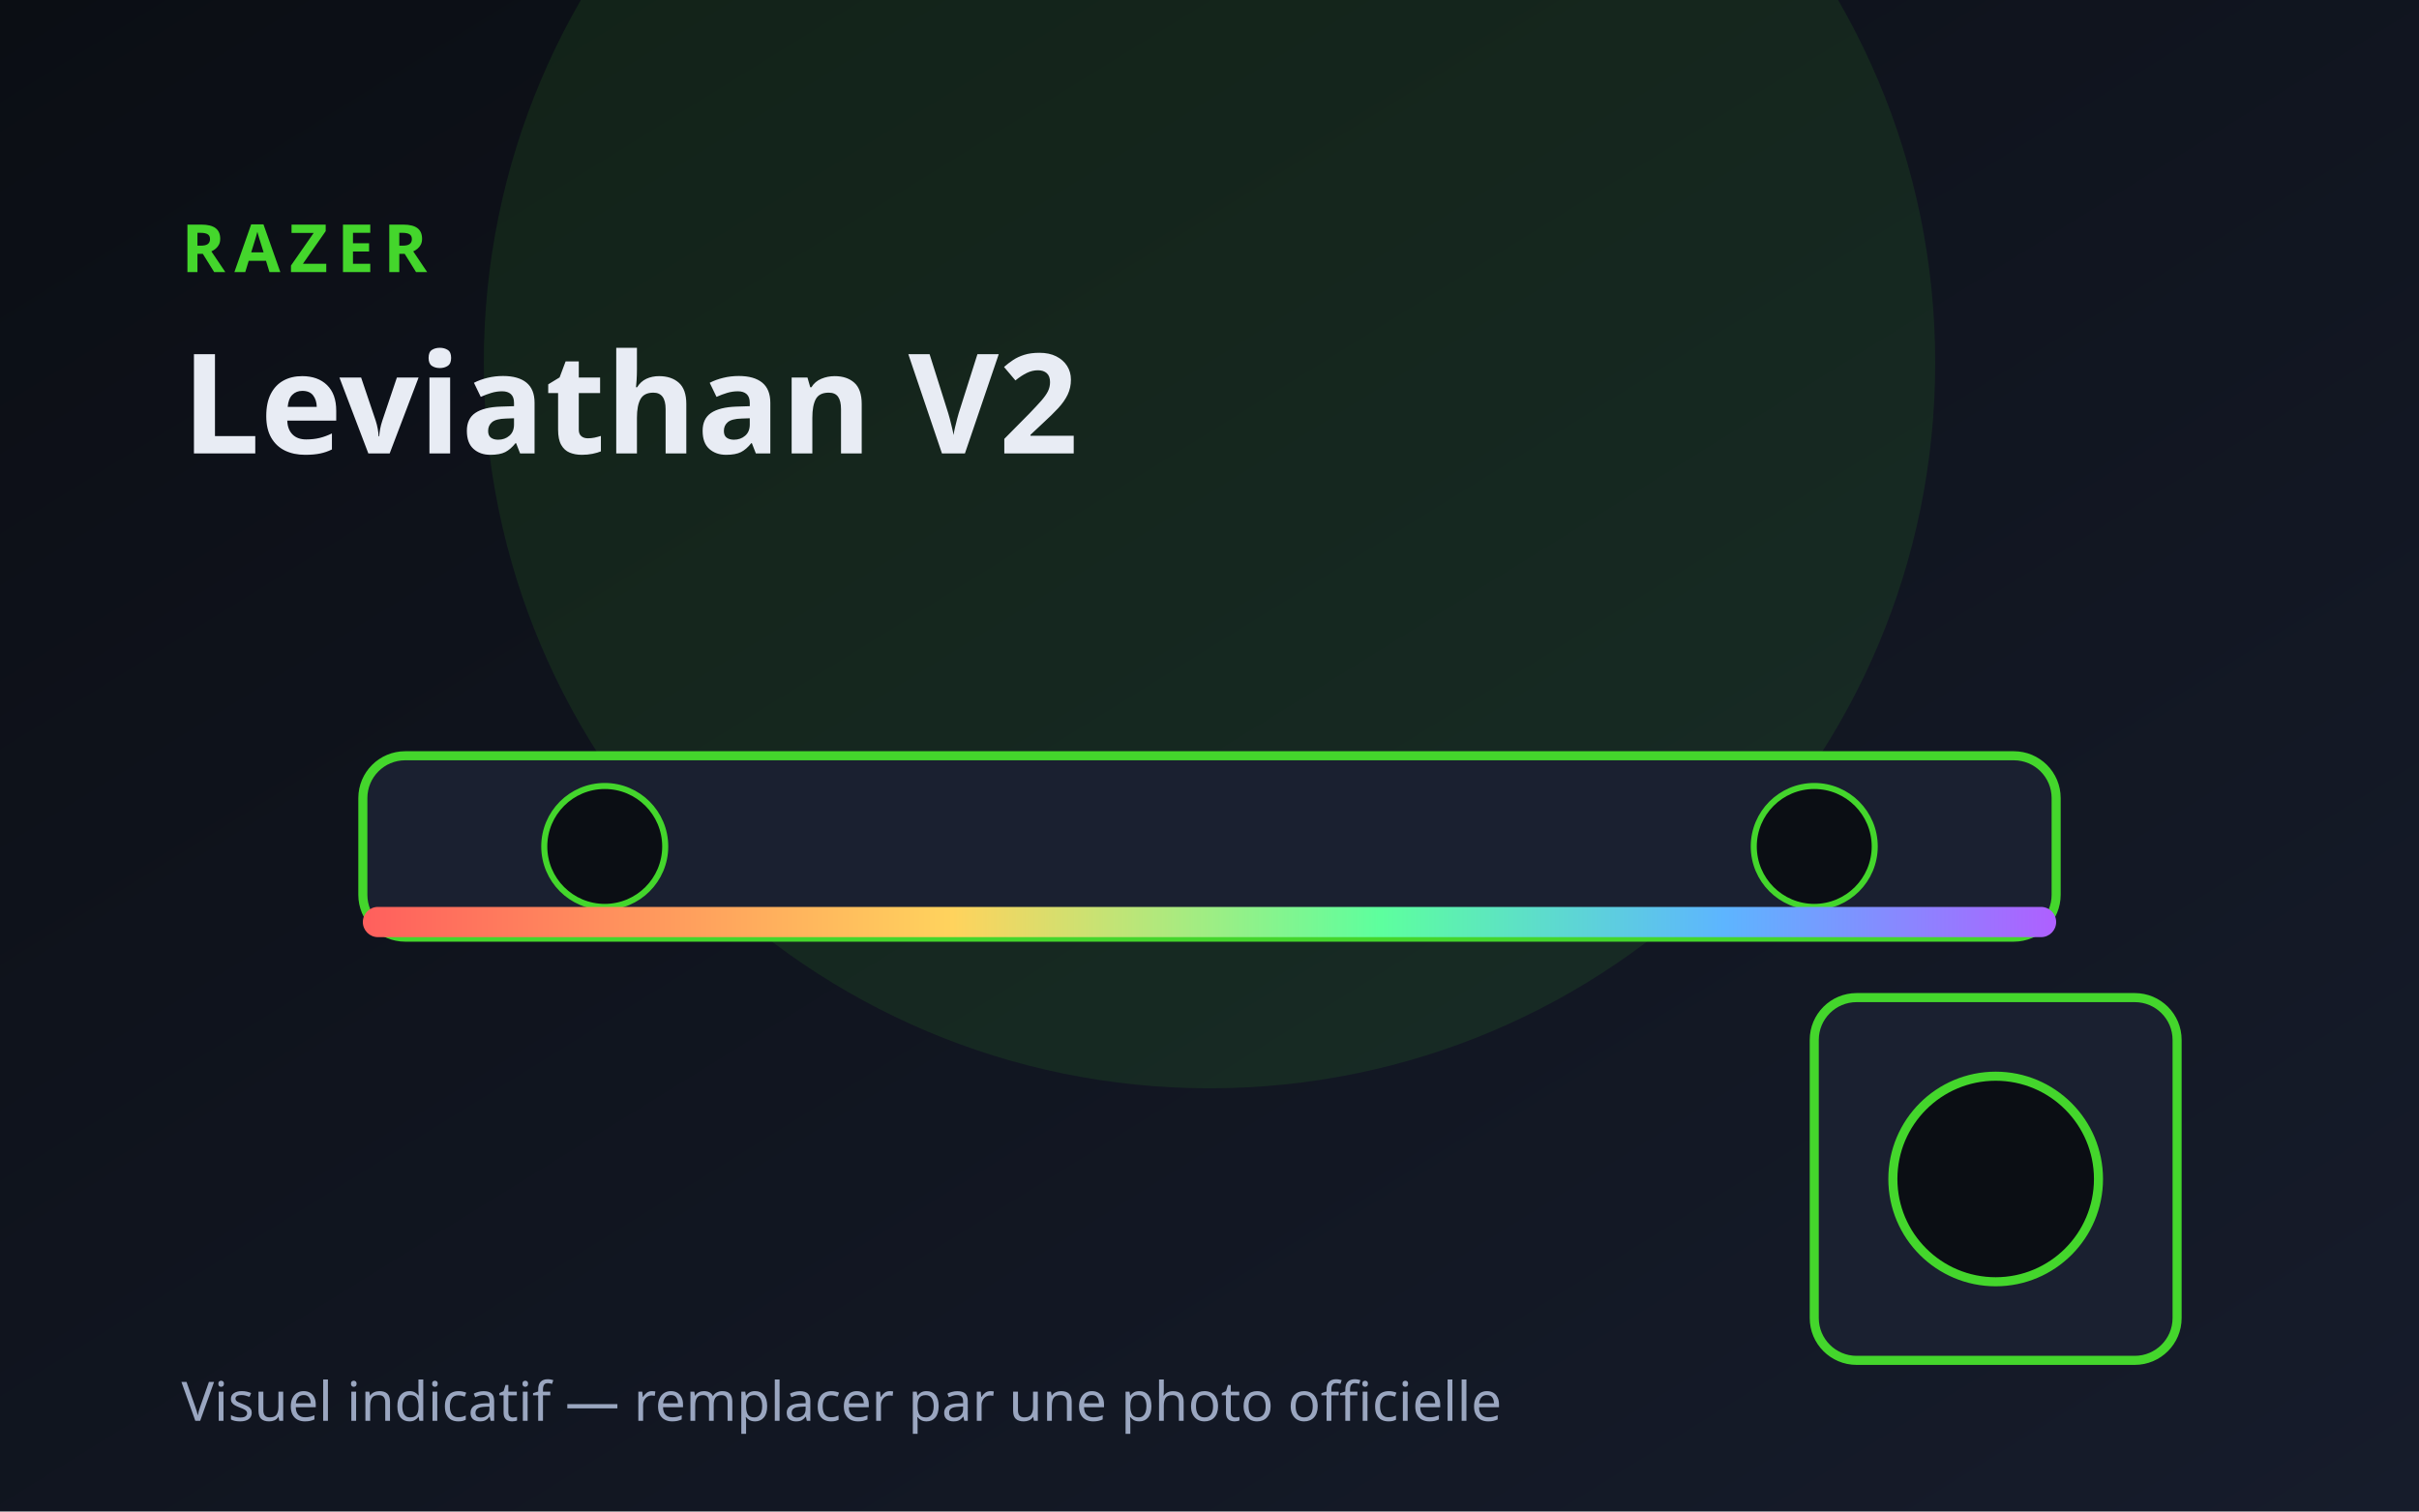
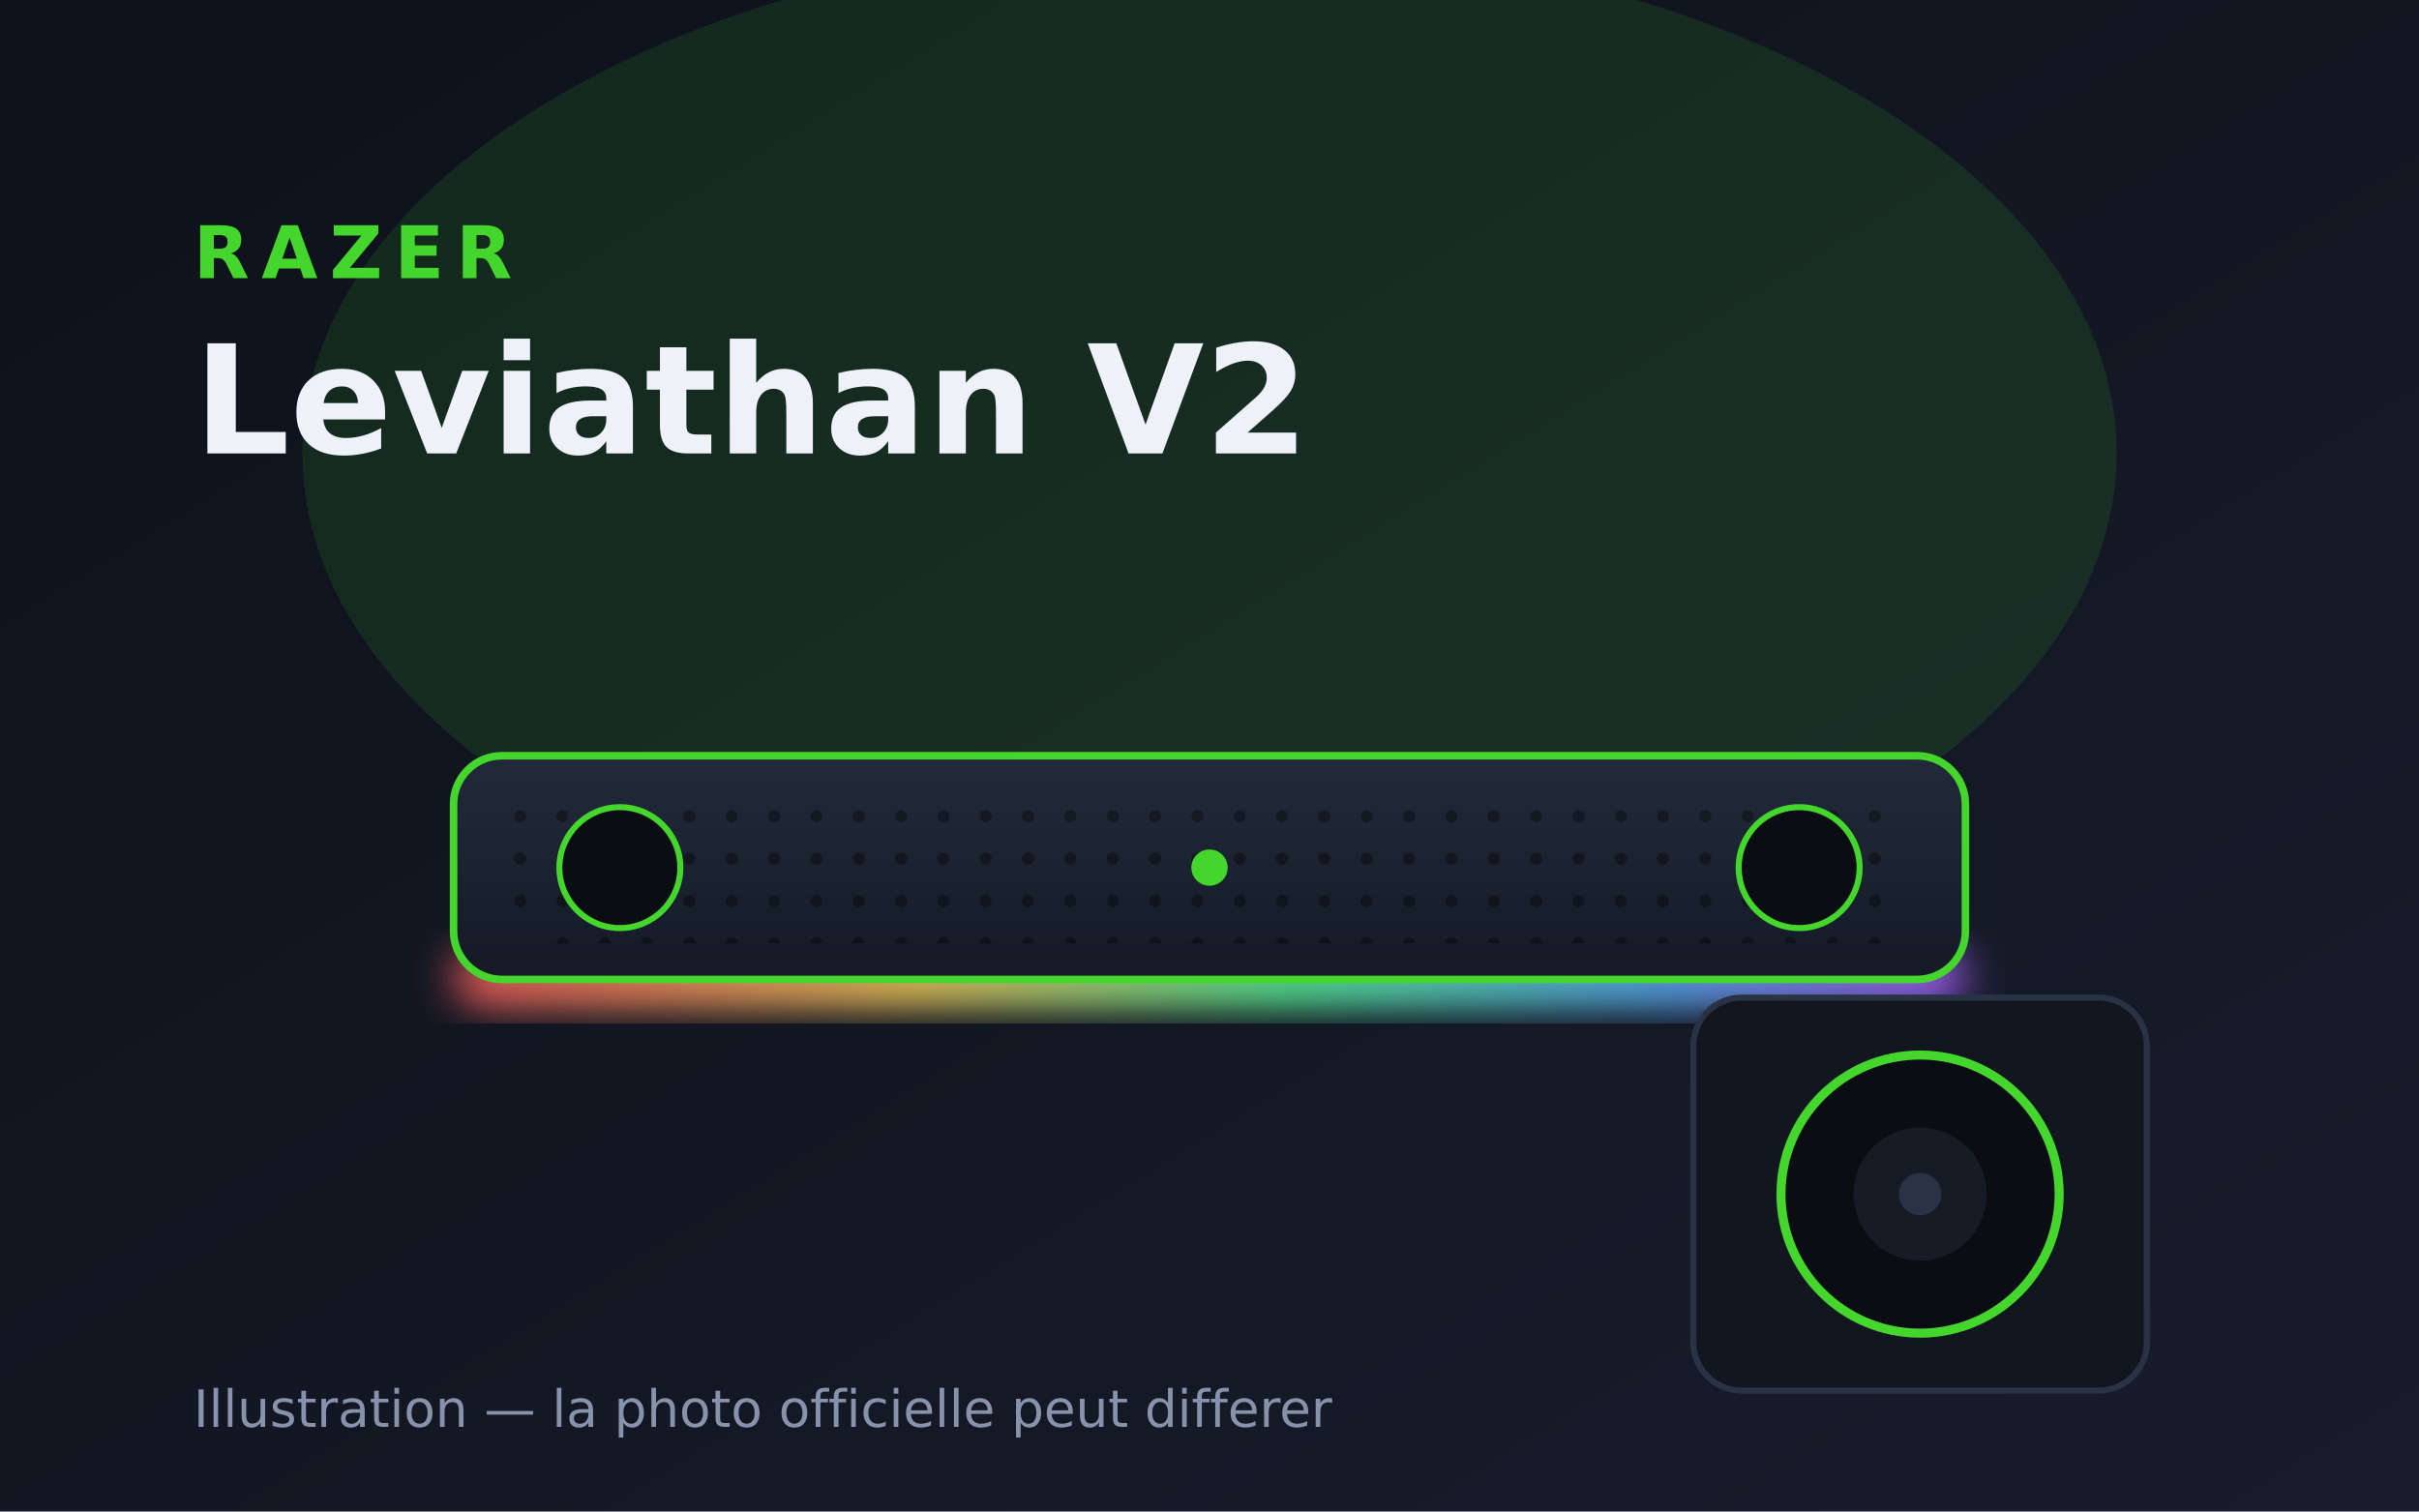
<svg xmlns="http://www.w3.org/2000/svg" viewBox="0 0 800 500" width="800" height="500" role="img" aria-label="Razer Leviathan V2">
  <defs>
    <linearGradient id="bg" x1="0" y1="0" x2="1" y2="1">
-       <stop offset="0" stop-color="#0b0e14" />
-       <stop offset="1" stop-color="#161c2b" />
+       <stop offset="0" stop-color="#0d111a" />
+       <stop offset="1" stop-color="#171d2b" />
+     </linearGradient>
+     <linearGradient id="bar" x1="0" y1="0" x2="0" y2="1">
+       <stop offset="0" stop-color="#222a3a" />
+       <stop offset="1" stop-color="#141a26" />
    </linearGradient>
    <linearGradient id="rgb" x1="0" y1="0" x2="1" y2="0">
      <stop offset="0" stop-color="#ff5d5d" />
-       <stop offset="0.35" stop-color="#ffd35d" />
-       <stop offset="0.6" stop-color="#5dff9e" />
+       <stop offset="0.3" stop-color="#ffd35d" />
+       <stop offset="0.55" stop-color="#5dff9e" />
      <stop offset="0.8" stop-color="#5db5ff" />
      <stop offset="1" stop-color="#b15dff" />
    </linearGradient>
+     <filter id="blur" x="-20%" y="-20%" width="140%" height="140%">
+       <feGaussianBlur stdDeviation="7" />
+     </filter>
+     <pattern id="g_razer-leviathan-v2" width="14" height="14" patternUnits="userSpaceOnUse">
+       <circle cx="4" cy="4" r="2" fill="#000" opacity="0.35" />
+     </pattern>
  </defs>
  <rect width="800" height="500" fill="url(#bg)" />
-   <circle cx="400" cy="120" r="240" fill="#44D62C" opacity="0.10" />
-   <rect x="120" y="250" width="560" height="60" rx="14" fill="#1a2030" stroke="#44D62C" stroke-width="3" />
-   <circle cx="200" cy="280" r="20" fill="#0b0e14" stroke="#44D62C" stroke-width="2" />
-   <circle cx="600" cy="280" r="20" fill="#0b0e14" stroke="#44D62C" stroke-width="2" />
-   <rect x="120" y="300" width="560" height="10" rx="5" fill="url(#rgb)" />
-   <rect x="600" y="330" width="120" height="120" rx="14" fill="#1a2030" stroke="#44D62C" stroke-width="3" />
-   <circle cx="660" cy="390" r="34" fill="#0b0e14" stroke="#44D62C" stroke-width="3" />
-   <text x="60" y="90" font-family="system-ui, sans-serif" font-size="22" font-weight="700" letter-spacing="3" fill="#44D62C">RAZER</text>
-   <text x="60" y="150" font-family="system-ui, sans-serif" font-size="46" font-weight="800" fill="#e8ecf4">Leviathan V2</text>
-   <text x="60" y="470" font-family="system-ui, sans-serif" font-size="18" fill="#9aa6c0">Visuel indicatif — remplacer par une photo officielle</text>
+   <ellipse cx="400" cy="150" rx="300" ry="170" fill="#44D62C" opacity="0.12" />
+   <rect x="150" y="312" width="500" height="22" rx="11" fill="url(#rgb)" opacity="0.85" filter="url(#blur)" />
+   <rect x="150" y="250" width="500" height="74" rx="16" fill="url(#bar)" stroke="#44D62C" stroke-width="2.5" />
+   <rect x="170" y="262" width="460" height="50" rx="10" fill="url(#g_razer-leviathan-v2)" />
+   <circle cx="205" cy="287" r="20" fill="#0a0d12" stroke="#44D62C" stroke-width="2" />
+   <circle cx="595" cy="287" r="20" fill="#0a0d12" stroke="#44D62C" stroke-width="2" />
+   <circle cx="400" cy="287" r="6" fill="#44D62C" />
+   <rect x="560" y="330" width="150" height="130" rx="16" fill="#11161f" stroke="#2a3346" stroke-width="2" />
+   <circle cx="635" cy="395" r="46" fill="#0a0d12" stroke="#44D62C" stroke-width="3" />
+   <circle cx="635" cy="395" r="22" fill="#161c26" />
+   <circle cx="635" cy="395" r="7" fill="#2a3346" />
+   <text x="64" y="92" font-family="DejaVu Sans, sans-serif" font-size="24" font-weight="700" letter-spacing="4" fill="#44D62C">RAZER</text>
+   <text x="64" y="150" font-family="DejaVu Sans, sans-serif" font-size="50" font-weight="800" fill="#eef2f8">Leviathan V2</text>
+   <text x="64" y="472" font-family="DejaVu Sans, sans-serif" font-size="17" fill="#8893ab">Illustration — la photo officielle peut differer</text>
</svg>
